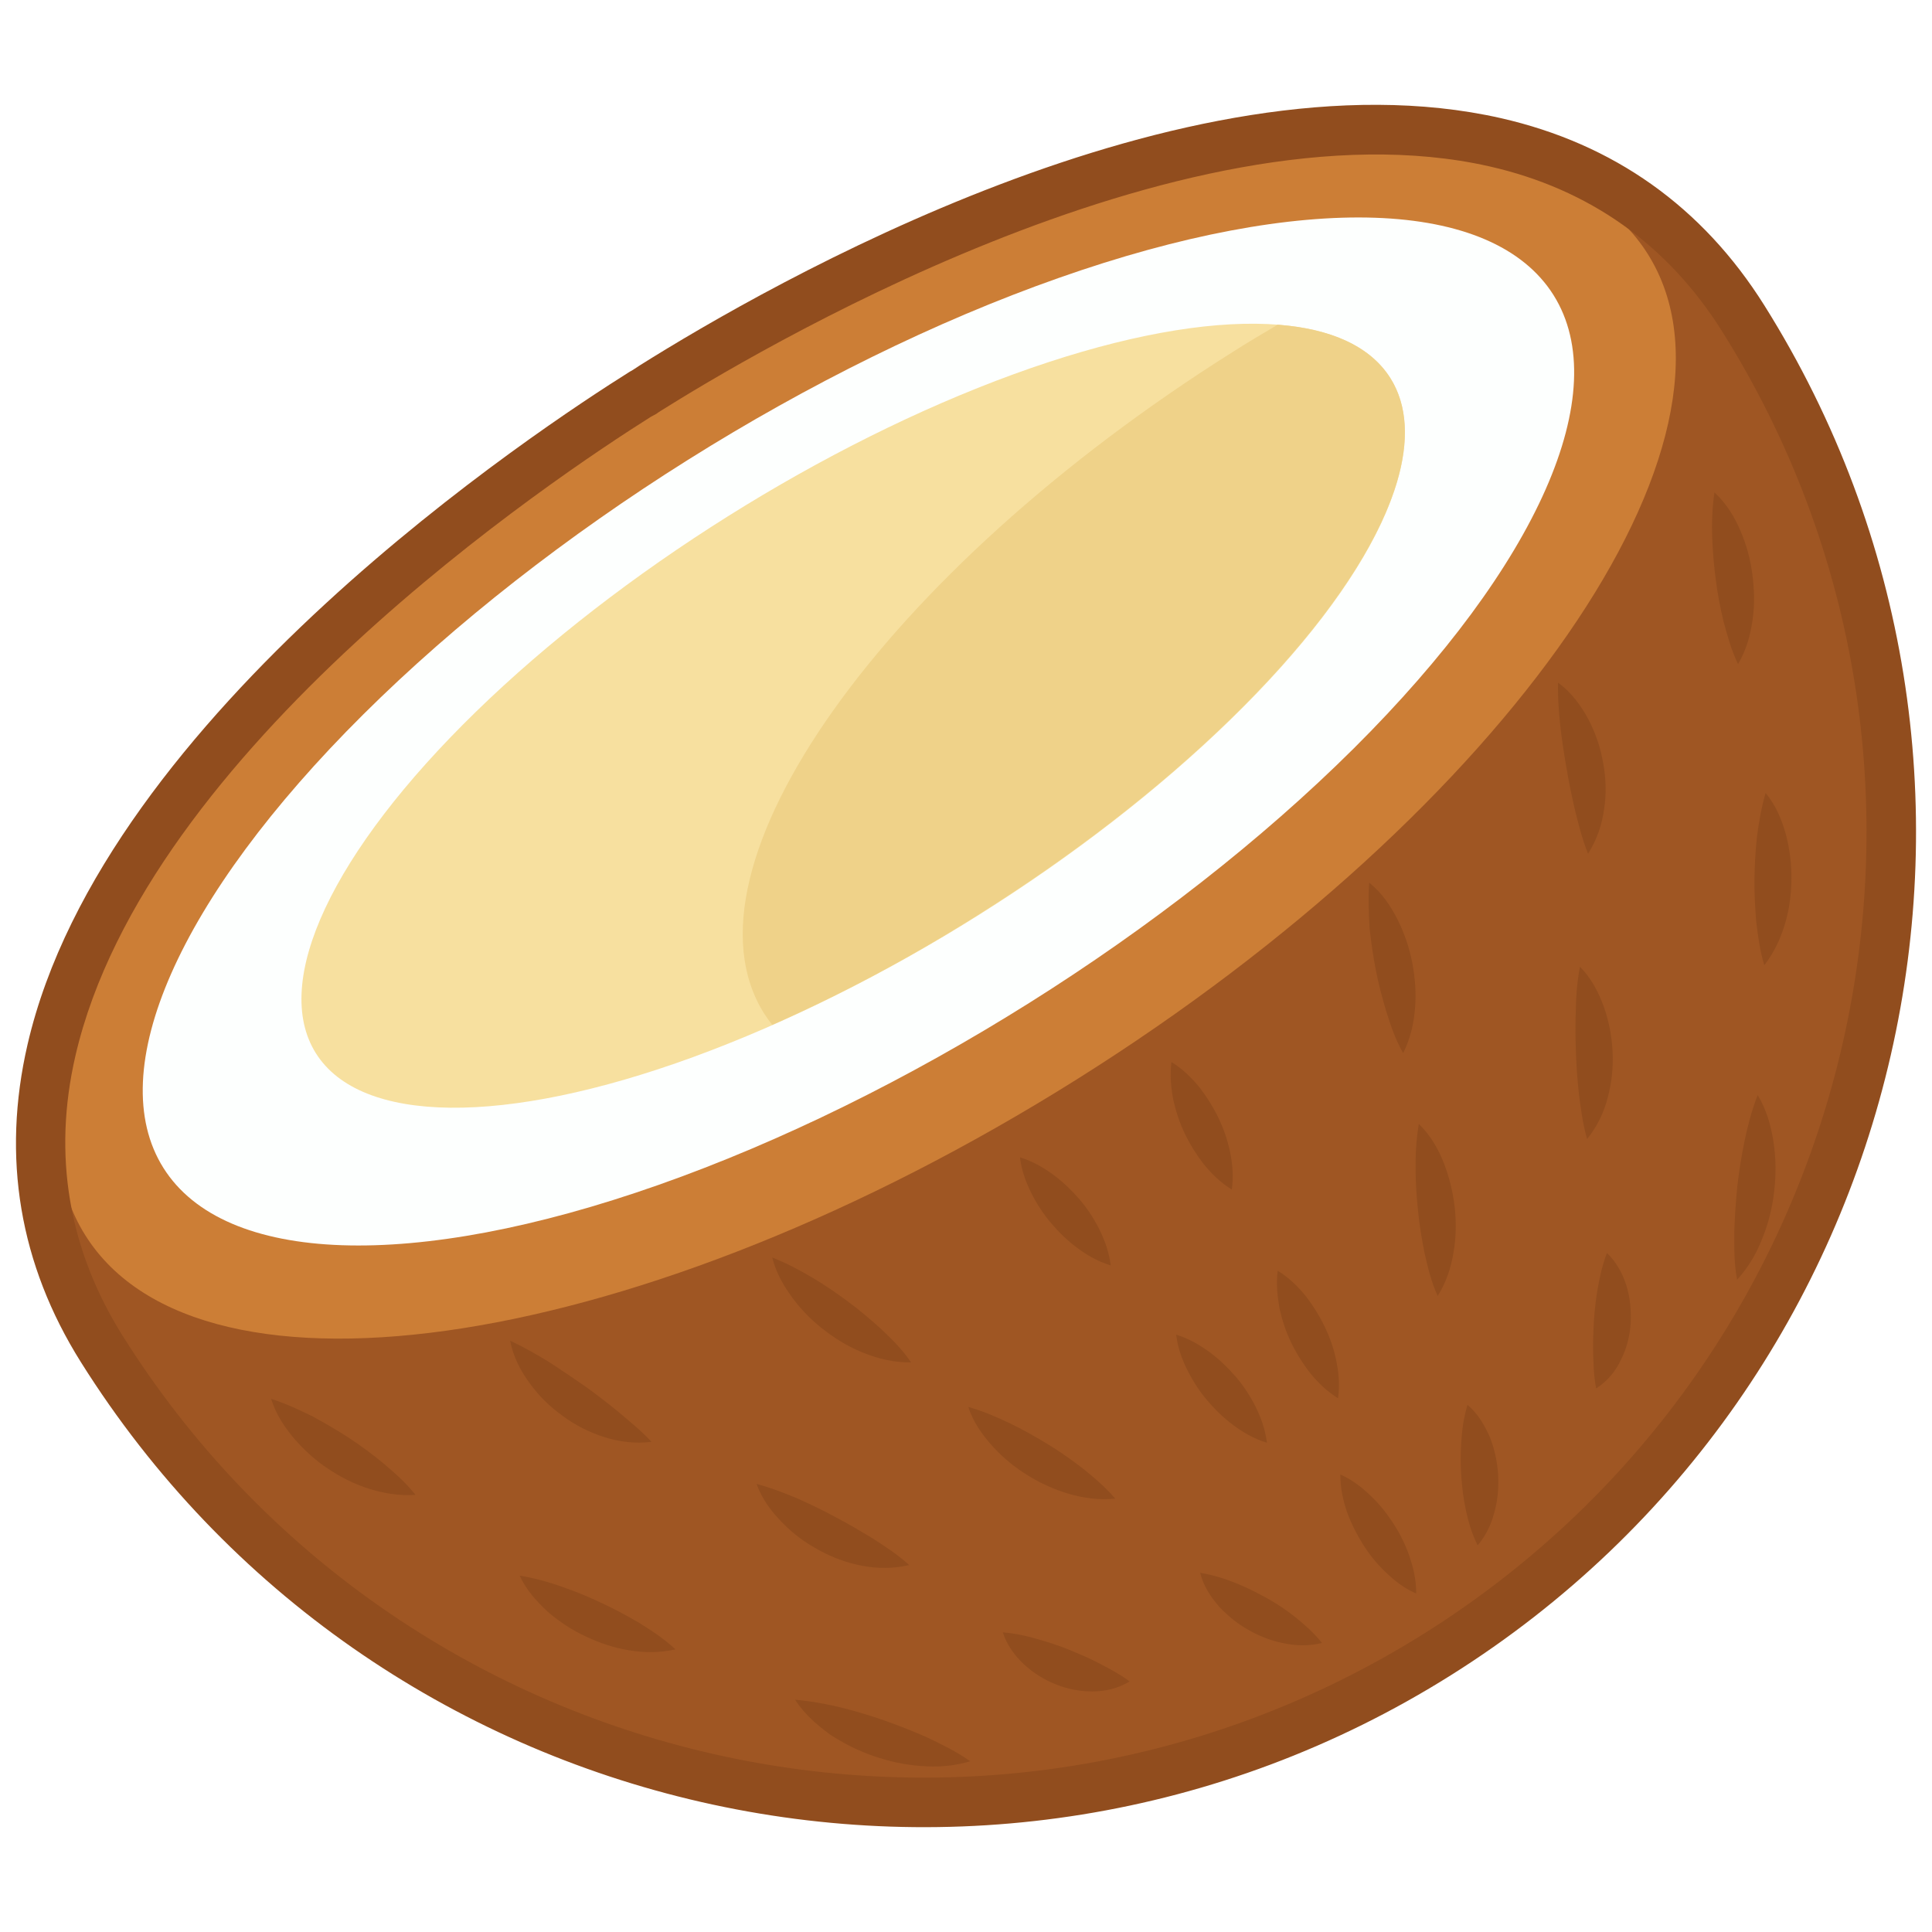
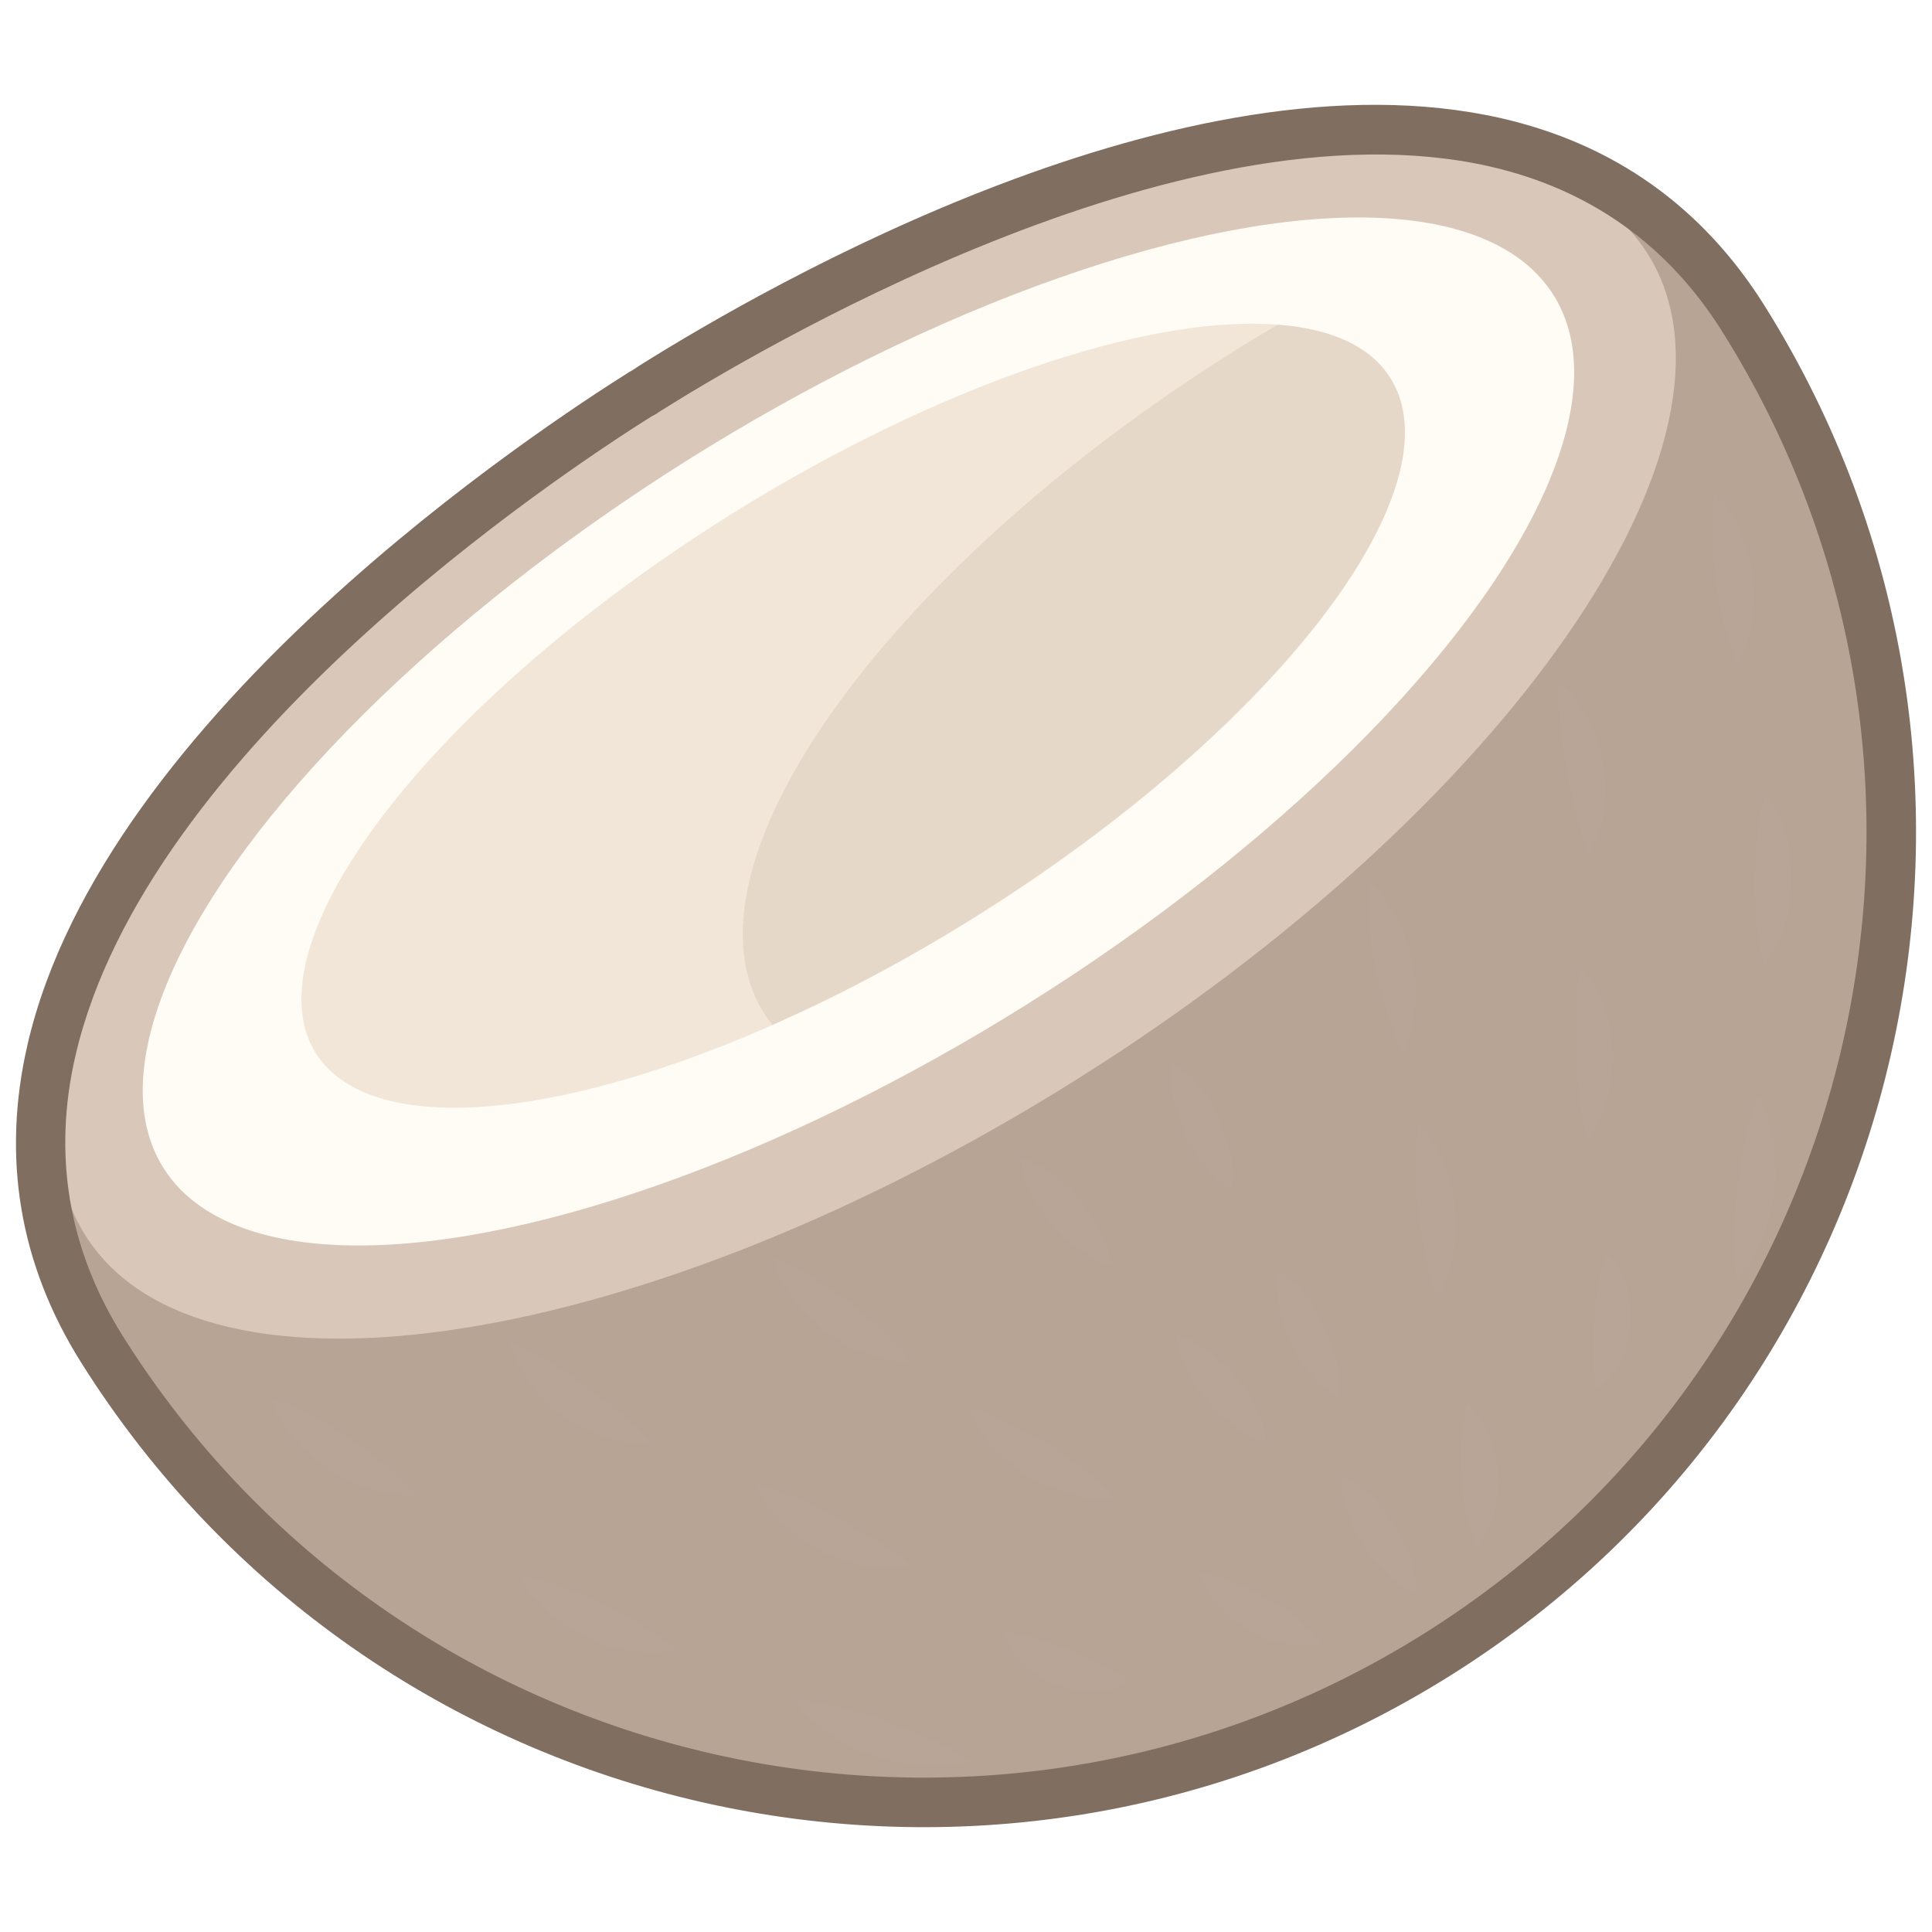
<svg xmlns="http://www.w3.org/2000/svg" t="1784206190984" class="icon" viewBox="0 0 1024 1024" version="1.1" p-id="2026" width="200" height="200">
-   <path d="M923.9 168.8C1074.7 409 1002.4 726 762 876.8 521.7 1027.7 204.8 955.3 54 715-96.8 474.7 325.5 217.7 341.7 207.4c20.2-12.4 431.4-278.8 582.2-38.6z m0 0" fill="#9F5623" p-id="2027" />
-   <path d="M45.2 654.7c61.5 98 296.8 61 525.5-82.6s364.2-339.4 302.7-437.4-296.8-61-525.5 82.6S-16.3 556.7 45.2 654.7z m0 0" fill="#CC7E36" p-id="2028" />
-   <path d="M86.6 619c32.3 51.4 132.3 54.9 262.5 9 130.1-45.8 270.5-134 368.4-231.3 97.8-97.3 138.2-188.9 105.9-240.3-32.3-51.4-132.4-54.9-262.5-9-130.1 45.8-270.5 134-368.4 231.3C94.6 476 54.3 567.6 86.6 619z m0 0" fill="#FDFFFE" p-id="2029" />
-   <path d="M167.4 558.2c23.7 37.8 99.9 38.6 199.9 2.1s208.6-104.6 284.8-178.8c76.3-74.2 108.6-143.2 84.9-181-23.7-37.8-99.9-38.6-199.9-2.1S328.5 303 252.3 377.2c-76.2 74.2-108.6 143.2-84.9 181z m0 0" fill="#F7E09F" p-id="2030" />
-   <path d="M404.9 537c1.4 2.2 2.9 4.3 4.4 6.2 35.3-15.6 72.2-35 109.1-58.3 157.3-98.8 255.2-226.1 218.5-284.5-10.7-17-31.6-26.2-59.7-28.3-8 4.7-15.9 9.4-23.9 14.5C468 303.2 356.7 460.1 404.9 537z m0 0" fill="#EFD289" p-id="2031" />
-   <path d="M769 887.9c-245.9 154.5-571.7 80-726.1-165.9C10.3 670.1 0.8 613.4 14.6 553.6 55.1 378.1 287.7 226 333.8 197l1.1-0.6 1.4-0.9c1-0.6 1.9-1.3 2.9-1.9 68.3-42.9 288.3-169 456.2-131 59.9 13.6 106.9 47 139.7 99.2 154.4 246 79.8 571.7-166.1 726.1z m-424-667C295 252.4 77.6 397 40 559.5 27.8 612.2 36.3 662.2 65 708c146.8 233.7 456.3 304.4 690 157.7 233.7-146.8 304.6-456.3 157.8-690-28.9-46.1-70.5-75.5-123.3-87.5C624.9 50.9 395 189.7 350.3 217.7l-1.4 0.9-1.1 0.8c-1 0.5-1.9 1-2.8 1.5z m0 0" fill="#914D1E" p-id="2032" />
-   <path d="M540.6 613.4c7.1 2.2 12.7 5.6 17.9 9.4 5.1 3.8 9.7 8.3 13.7 12.9 4.1 4.8 7.5 10 10.4 15.7 2.8 5.7 5.2 11.9 6.1 19.3-7.1-2.2-12.8-5.6-17.9-9.4-5.1-3.8-9.7-8.3-13.6-12.9-4.1-4.8-7.5-10-10.4-15.7-2.9-5.8-5.3-11.9-6.2-19.3z m82.8 94c7.1 2.2 12.7 5.6 17.9 9.4 5.1 3.8 9.7 8.3 13.7 12.9 4.1 4.8 7.5 10 10.4 15.7 2.8 5.7 5.2 11.9 6.1 19.3-7.1-2.2-12.8-5.6-17.9-9.4-5.1-3.8-9.7-8.3-13.6-12.9-4.1-4.8-7.5-10-10.4-15.7-2.9-5.7-5.3-11.8-6.2-19.3z m-2.5-144.5c6.3 3.9 10.9 8.6 15 13.6 3.9 5.1 7.2 10.4 9.9 16s4.8 11.6 6.1 17.8c1.3 6.3 2 12.8 1 20.2-6.3-3.9-10.9-8.6-15-13.6-3.9-5.1-7.2-10.4-9.9-16s-4.7-11.6-6.1-17.8c-1.2-6.2-1.9-12.8-1-20.2z m89.5 218.6c6.7 3 11.9 7.2 16.5 11.7 4.6 4.4 8.5 9.4 11.8 14.6 3.4 5.2 6.2 10.9 8.3 16.9 2 6.1 3.7 12.4 3.6 19.9-6.9-3-11.9-7.2-16.6-11.7-4.6-4.4-8.5-9.4-11.8-14.7-3.3-5.3-6.1-10.9-8.3-16.9-2-5.9-3.5-12.4-3.5-19.8z m-33.2-108c6.3 3.9 10.9 8.6 15 13.6 3.9 5.1 7.2 10.4 9.9 16s4.8 11.6 6.1 17.8c1.3 6.3 2 12.8 1 20.2-6.3-3.9-10.9-8.6-15-13.6-3.9-5.1-7.2-10.4-9.9-16s-4.7-11.6-6.1-17.8c-1.1-6.4-1.9-12.8-1-20.2z m0 0M143.7 741.4c8.3 2.7 15.2 6 22.1 9.4 6.7 3.6 13.1 7.4 19.3 11.4 6.2 4.1 12.2 8.5 18 13.3 5.8 5 11.7 9.9 17.1 16.8-8.6 0.6-16.8-0.8-24.5-3.2-7.7-2.4-15-6.1-21.6-10.5-6.7-4.4-12.7-9.8-18-15.9-5.1-6-9.8-12.9-12.4-21.3z m265.6-74.9c8.1 3.2 14.9 6.9 21.5 10.8 6.5 3.9 12.7 8.1 18.7 12.6 6 4.4 11.7 9.3 17.3 14.3 5.6 5.3 11.2 10.7 16.1 17.9-8.8 0.1-16.8-1.8-24.3-4.7-7.6-2.9-14.6-7-20.9-11.8-6.5-4.8-12.2-10.5-17.1-16.9-4.9-6.6-9.2-13.7-11.3-22.2z m103.9 79.2c8.4 2.4 15.4 5.5 22.3 8.8 6.9 3.3 13.3 7 19.6 10.8 6.3 3.8 12.4 8.1 18.4 12.7 6 4.8 11.9 9.7 17.6 16.3-8.6 0.9-16.8-0.3-24.5-2.5-7.7-2.3-15.1-5.6-21.8-9.8-6.9-4.2-13.1-9.3-18.5-15.2-5.5-6.1-10.4-12.8-13.1-21.1z m122.9 87.9c7.4 1.3 13.3 3.2 19 5.5 5.7 2.3 11 5 16.3 7.9 5.2 2.9 10.2 6.2 15 10 4.8 3.9 9.6 8 14.3 13.8-7.2 1.8-14.1 1.5-20.6 0.1-6.6-1.3-12.7-3.8-18.4-7-5.7-3.2-10.9-7.4-15.5-12.3-4.4-5.1-8.3-10.8-10.1-18z m-360.7 1.5c8.5 1.4 15.9 3.6 23 6.1 7.1 2.5 14 5.3 20.6 8.5 6.7 3.1 13.2 6.6 19.7 10.4 6.5 4.1 12.9 8.1 19.3 14.1-8.4 1.9-16.6 1.8-24.5 0.5-8-1.3-15.6-3.8-22.7-7.2-7.2-3.3-14-7.7-20.1-12.9-6-5.5-11.6-11.6-15.3-19.5z m146 65.8c9.1 0.8 17.3 2.4 25.1 4.3 7.9 2 15.5 4.3 23.1 7 7.5 2.7 15 5.6 22.3 8.9 7.4 3.6 14.9 7.1 22.3 12.4-8.8 2.7-17.6 3.2-26.2 2.5-8.6-0.6-17-2.5-25.1-5.3-8.1-2.8-15.7-6.6-23-11.4-6.8-5-13.5-10.7-18.5-18.4z m-151-190.3c7.9 3.7 14.6 7.6 21.1 11.6 6.3 4.1 12.4 8.3 18.4 12.4 6 4.3 11.8 8.8 17.6 13.5 5.8 5 11.8 9.6 17.8 16.1-8.6 1.1-17.1 0-25-2.5-7.9-2.5-15.4-6.3-22-11.2-6.7-4.8-12.6-10.5-17.5-17.3-4.8-6.5-8.8-14-10.4-22.6zM401 786.5c8.4 2.3 15.5 5.1 22.5 8.1 6.9 3.1 13.5 6.3 19.9 9.8 6.5 3.4 12.7 7.1 19.2 11 6.3 4.2 12.7 8.1 19.3 14.1-8.4 2-16.9 1.9-24.9 0.4s-15.7-4.3-22.9-8.3c-7.1-3.8-13.7-8.6-19.4-14.5-5.7-5.8-10.8-12.4-13.7-20.6z m130.5 78.7c7.2 0.6 13.2 2 18.9 3.7 5.7 1.6 11 3.4 16.3 5.5 5.2 2.2 10.3 4.3 15.5 7 5.2 2.8 10.5 5.3 16.5 9.8-6.2 3.8-13.1 5.3-19.8 5.3-6.7 0-13.3-1.3-19.4-3.8-6.1-2.4-11.8-6-16.6-10.4-5-4.7-9.1-10.1-11.4-17.1z m0 0M908.7 261c6.5 6 10.7 13.1 13.8 20.4 3.2 7.4 5.3 15.2 6.3 23.1 1 7.9 1.3 16 0.1 24-1.1 8-3.3 16-7.7 23.5-3.8-7.9-5.7-15.4-7.7-22.7-1.8-7.4-3.2-14.7-4.1-22.1-1-7.4-1.6-14.7-1.9-22.3-0.2-7.5-0.1-15.3 1.2-23.9z m-183 206.8c6.9 5.6 11.4 12.4 15.1 19.7 3.6 7.2 6.2 14.9 7.7 22.7 1.5 7.9 2.2 15.9 1.5 24-0.6 8.1-2.4 16.1-6.3 24-4.3-7.6-6.7-15-9-22.3-2.2-7.4-4.1-14.5-5.5-21.8-1.4-7.4-2.5-14.6-3.3-22.2-0.4-7.7-0.8-15.4-0.2-24.1zM752 595.7c6.3 6.1 10.3 13.3 13.3 20.8 2.9 7.5 4.8 15.4 5.7 23.2 0.9 8 0.8 16-0.6 24-1.3 8-3.8 15.9-8.4 23.2-3.6-8-5.3-15.5-7-23-1.5-7.5-2.7-14.7-3.4-22.1-0.8-7.4-1.3-14.7-1.3-22.3-0.1-7.6 0.3-15.3 1.7-23.8z m25.8 148.9c5.7 4.8 9.1 10.9 11.8 17 2.5 6.2 3.9 12.7 4.4 19.3 0.4 6.6 0 13.2-1.7 19.7-1.6 6.5-4.3 12.8-9.1 18.5-3.3-6.7-5-12.8-6.3-18.9-1.3-6.1-2-11.9-2.4-17.9-0.4-6-0.4-11.9 0-18 0.4-6.4 1.2-12.6 3.3-19.7z m158-324.3c5.6 6.7 8.6 14.3 10.8 22.1 2 7.7 3 15.7 2.9 23.6-0.1 8-1.1 15.9-3.4 23.6-2.3 7.7-5.7 15.2-11 22-2.5-8.4-3.4-16-4.3-23.5-0.6-7.5-1-14.9-0.9-22.2 0.1-7.4 0.5-14.7 1.3-22.2 1-7.5 2.2-15.1 4.6-23.4z m-4.2 160.1c4.8 7.9 7.1 16.5 8.4 24.9 1.3 8.5 1.4 17.1 0.4 25.6-0.9 8.5-2.9 16.9-6.1 24.9-3 8-7.4 15.7-13.6 22.5-1.7-9.1-1.5-17.4-1.5-25.5 0.3-8.1 0.8-16.1 1.6-24 0.9-7.9 2.2-15.9 3.8-23.9 1.7-8 3.7-16 7-24.5zM825.8 361.8c7.1 5.2 12.1 12.1 16 19.3 3.8 7.2 6.5 15.1 7.9 23.2 1.5 8.1 1.8 16.4 0.5 24.6-1.1 8.1-3.8 16.2-8.5 23.6-3.3-8.3-5-15.6-6.9-23-1.7-7.4-3.2-14.5-4.4-21.7-1.3-7.2-2.4-14.5-3.3-22-0.8-7.6-1.5-15.4-1.3-24z m11.6 150.6c6.2 6.2 9.9 13.7 12.7 21.3 2.7 7.6 4.2 15.7 4.6 23.7 0.4 8.1-0.4 16.2-2.5 24.1-2 7.9-5.6 15.6-11 22.2-2.4-8.4-3.3-16-4.3-23.5-0.8-7.5-1.4-14.7-1.6-22.1-0.3-7.4-0.4-14.6-0.1-22.2 0.1-7.4 0.6-15 2.2-23.5z m14.3 151.7c5.3 5.1 8.4 11.2 10.4 17.5 1.9 6.3 2.5 12.9 2.2 19.6-0.4 6.6-2 13.1-5 19.2-2.8 6.1-7.2 11.6-13.3 15.5-1.4-7.2-1.4-13.2-1.6-19-0.1-5.8 0.1-11.3 0.4-16.9 0.4-5.6 1-11.2 2-17 1.1-6.1 2.3-12 4.9-18.9z m0 0" fill="#914D1E" p-id="2033" />
+   <path d="M923.9 168.8C1074.7 409 1002.4 726 762 876.8 521.7 1027.7 204.8 955.3 54 715-96.8 474.7 325.5 217.7 341.7 207.4c20.2-12.4 431.4-278.8 582.2-38.6z m0 0" fill="#b8a494" p-id="2027" />
+   <path d="M45.2 654.7c61.5 98 296.8 61 525.5-82.6s364.2-339.4 302.7-437.4-296.8-61-525.5 82.6S-16.3 556.7 45.2 654.7z m0 0" fill="#d9c8b9" p-id="2028" />
+   <path d="M86.6 619c32.3 51.4 132.3 54.9 262.5 9 130.1-45.8 270.5-134 368.4-231.3 97.8-97.3 138.2-188.9 105.9-240.3-32.3-51.4-132.4-54.9-262.5-9-130.1 45.8-270.5 134-368.4 231.3C94.6 476 54.3 567.6 86.6 619z m0 0" fill="#fffbf5" p-id="2029" />
+   <path d="M167.4 558.2c23.7 37.8 99.9 38.6 199.9 2.1s208.6-104.6 284.8-178.8c76.3-74.2 108.6-143.2 84.9-181-23.7-37.8-99.9-38.6-199.9-2.1S328.5 303 252.3 377.2c-76.2 74.2-108.6 143.2-84.9 181z m0 0" fill="#f2e6d9" p-id="2030" />
+   <path d="M404.9 537c1.4 2.2 2.9 4.3 4.4 6.2 35.3-15.6 72.2-35 109.1-58.3 157.3-98.8 255.2-226.1 218.5-284.5-10.7-17-31.6-26.2-59.7-28.3-8 4.7-15.9 9.4-23.9 14.5C468 303.2 356.7 460.1 404.9 537z m0 0" fill="#e6d8c9" p-id="2031" />
+   <path d="M769 887.9c-245.9 154.5-571.7 80-726.1-165.9C10.3 670.1 0.8 613.4 14.6 553.6 55.1 378.1 287.7 226 333.8 197l1.1-0.6 1.4-0.9c1-0.6 1.9-1.3 2.9-1.9 68.3-42.9 288.3-169 456.2-131 59.9 13.6 106.9 47 139.7 99.2 154.4 246 79.8 571.7-166.1 726.1z m-424-667C295 252.4 77.6 397 40 559.5 27.8 612.2 36.3 662.2 65 708c146.8 233.7 456.3 304.4 690 157.7 233.7-146.8 304.6-456.3 157.8-690-28.9-46.1-70.5-75.5-123.3-87.5C624.9 50.9 395 189.7 350.3 217.7l-1.4 0.9-1.1 0.8c-1 0.5-1.9 1-2.8 1.5z m0 0" fill="#806e60" p-id="2032" />
+   <path d="M540.6 613.4c7.1 2.2 12.7 5.6 17.9 9.4 5.1 3.8 9.7 8.3 13.7 12.9 4.1 4.8 7.5 10 10.4 15.7 2.8 5.7 5.2 11.9 6.1 19.3-7.1-2.2-12.8-5.6-17.9-9.4-5.1-3.8-9.7-8.3-13.6-12.9-4.1-4.8-7.5-10-10.4-15.7-2.9-5.8-5.3-11.9-6.2-19.3z m82.8 94c7.1 2.2 12.7 5.6 17.9 9.4 5.1 3.8 9.7 8.3 13.7 12.9 4.1 4.8 7.5 10 10.4 15.7 2.8 5.7 5.2 11.9 6.1 19.3-7.1-2.2-12.8-5.6-17.9-9.4-5.1-3.8-9.7-8.3-13.6-12.9-4.1-4.8-7.5-10-10.4-15.7-2.9-5.7-5.3-11.8-6.2-19.3z m-2.5-144.5c6.3 3.9 10.9 8.6 15 13.6 3.9 5.1 7.2 10.4 9.9 16s4.8 11.6 6.1 17.8c1.3 6.3 2 12.8 1 20.2-6.3-3.9-10.9-8.6-15-13.6-3.9-5.1-7.2-10.4-9.9-16s-4.7-11.6-6.1-17.8c-1.2-6.2-1.9-12.8-1-20.2z m89.5 218.6c6.7 3 11.9 7.2 16.5 11.7 4.6 4.4 8.5 9.4 11.8 14.6 3.4 5.2 6.2 10.9 8.3 16.9 2 6.1 3.7 12.4 3.6 19.9-6.9-3-11.9-7.2-16.6-11.7-4.6-4.4-8.5-9.4-11.8-14.7-3.3-5.3-6.1-10.9-8.3-16.9-2-5.9-3.5-12.4-3.5-19.8z m-33.2-108c6.3 3.9 10.9 8.6 15 13.6 3.9 5.1 7.2 10.4 9.9 16s4.8 11.6 6.1 17.8c1.3 6.3 2 12.8 1 20.2-6.3-3.9-10.9-8.6-15-13.6-3.9-5.1-7.2-10.4-9.9-16s-4.7-11.6-6.1-17.8c-1.1-6.4-1.9-12.8-1-20.2z m0 0M143.7 741.4c8.3 2.7 15.2 6 22.1 9.4 6.7 3.6 13.1 7.4 19.3 11.4 6.2 4.1 12.2 8.5 18 13.3 5.8 5 11.7 9.9 17.1 16.8-8.6 0.6-16.8-0.8-24.5-3.2-7.7-2.4-15-6.1-21.6-10.5-6.7-4.4-12.7-9.8-18-15.9-5.1-6-9.8-12.9-12.4-21.3z m265.6-74.9c8.1 3.2 14.9 6.9 21.5 10.8 6.5 3.9 12.7 8.1 18.7 12.6 6 4.4 11.7 9.3 17.3 14.3 5.6 5.3 11.2 10.7 16.1 17.9-8.8 0.1-16.8-1.8-24.3-4.7-7.6-2.9-14.6-7-20.9-11.8-6.5-4.8-12.2-10.5-17.1-16.9-4.9-6.6-9.2-13.7-11.3-22.2z m103.9 79.2c8.4 2.4 15.4 5.5 22.3 8.8 6.9 3.3 13.3 7 19.6 10.8 6.3 3.8 12.4 8.1 18.4 12.7 6 4.8 11.9 9.7 17.6 16.3-8.6 0.9-16.8-0.3-24.5-2.5-7.7-2.3-15.1-5.6-21.8-9.8-6.9-4.2-13.1-9.3-18.5-15.2-5.5-6.1-10.4-12.8-13.1-21.1z m122.9 87.9c7.4 1.3 13.3 3.2 19 5.5 5.7 2.3 11 5 16.3 7.9 5.2 2.9 10.2 6.2 15 10 4.8 3.9 9.6 8 14.3 13.8-7.2 1.8-14.1 1.5-20.6 0.1-6.6-1.3-12.7-3.8-18.4-7-5.7-3.2-10.9-7.4-15.5-12.3-4.4-5.1-8.3-10.8-10.1-18z m-360.7 1.5c8.5 1.4 15.9 3.6 23 6.1 7.1 2.5 14 5.3 20.6 8.5 6.7 3.1 13.2 6.6 19.7 10.4 6.5 4.1 12.9 8.1 19.3 14.1-8.4 1.9-16.6 1.8-24.5 0.5-8-1.3-15.6-3.8-22.7-7.2-7.2-3.3-14-7.7-20.1-12.9-6-5.5-11.6-11.6-15.3-19.5z m146 65.8c9.1 0.8 17.3 2.4 25.1 4.3 7.9 2 15.5 4.3 23.1 7 7.5 2.7 15 5.6 22.3 8.9 7.4 3.6 14.9 7.1 22.3 12.4-8.8 2.7-17.6 3.2-26.2 2.5-8.6-0.6-17-2.5-25.1-5.3-8.1-2.8-15.7-6.6-23-11.4-6.8-5-13.5-10.7-18.5-18.4z m-151-190.3c7.9 3.7 14.6 7.6 21.1 11.6 6.3 4.1 12.4 8.3 18.4 12.4 6 4.3 11.8 8.8 17.6 13.5 5.8 5 11.8 9.6 17.8 16.1-8.6 1.1-17.1 0-25-2.5-7.9-2.5-15.4-6.3-22-11.2-6.7-4.8-12.6-10.5-17.5-17.3-4.8-6.5-8.8-14-10.4-22.6zM401 786.5c8.4 2.3 15.5 5.1 22.5 8.1 6.9 3.1 13.5 6.3 19.9 9.8 6.5 3.4 12.7 7.1 19.2 11 6.3 4.2 12.7 8.1 19.3 14.1-8.4 2-16.9 1.9-24.9 0.4s-15.7-4.3-22.9-8.3c-7.1-3.8-13.7-8.6-19.4-14.5-5.7-5.8-10.8-12.4-13.7-20.6z m130.5 78.7c7.2 0.6 13.2 2 18.9 3.7 5.7 1.6 11 3.4 16.3 5.5 5.2 2.2 10.3 4.3 15.5 7 5.2 2.8 10.5 5.3 16.5 9.8-6.2 3.8-13.1 5.3-19.8 5.3-6.7 0-13.3-1.3-19.4-3.8-6.1-2.4-11.8-6-16.6-10.4-5-4.7-9.1-10.1-11.4-17.1z m0 0M908.7 261c6.5 6 10.7 13.1 13.8 20.4 3.2 7.4 5.3 15.2 6.3 23.1 1 7.9 1.3 16 0.1 24-1.1 8-3.3 16-7.7 23.5-3.8-7.9-5.7-15.4-7.7-22.7-1.8-7.4-3.2-14.7-4.1-22.1-1-7.4-1.6-14.7-1.9-22.3-0.2-7.5-0.1-15.3 1.2-23.9z m-183 206.8c6.9 5.6 11.4 12.4 15.1 19.7 3.6 7.2 6.2 14.9 7.7 22.7 1.5 7.9 2.2 15.9 1.5 24-0.6 8.1-2.4 16.1-6.3 24-4.3-7.6-6.7-15-9-22.3-2.2-7.4-4.1-14.5-5.5-21.8-1.4-7.4-2.5-14.6-3.3-22.2-0.4-7.7-0.8-15.4-0.2-24.1zM752 595.7c6.3 6.1 10.3 13.3 13.3 20.8 2.9 7.5 4.8 15.4 5.7 23.2 0.9 8 0.8 16-0.6 24-1.3 8-3.8 15.9-8.4 23.2-3.6-8-5.3-15.5-7-23-1.5-7.5-2.7-14.7-3.4-22.1-0.8-7.4-1.3-14.7-1.3-22.3-0.1-7.6 0.3-15.3 1.7-23.8z m25.8 148.9c5.7 4.8 9.1 10.9 11.8 17 2.5 6.2 3.9 12.7 4.4 19.3 0.4 6.6 0 13.2-1.7 19.7-1.6 6.5-4.3 12.8-9.1 18.5-3.3-6.7-5-12.8-6.3-18.9-1.3-6.1-2-11.9-2.4-17.9-0.4-6-0.4-11.9 0-18 0.4-6.4 1.2-12.6 3.3-19.7z m158-324.3c5.6 6.7 8.6 14.3 10.8 22.1 2 7.7 3 15.7 2.9 23.6-0.1 8-1.1 15.9-3.4 23.6-2.3 7.7-5.7 15.2-11 22-2.5-8.4-3.4-16-4.3-23.5-0.6-7.5-1-14.9-0.9-22.2 0.1-7.4 0.5-14.7 1.3-22.2 1-7.5 2.2-15.1 4.6-23.4z m-4.2 160.1c4.8 7.9 7.1 16.5 8.4 24.9 1.3 8.5 1.4 17.1 0.4 25.6-0.9 8.5-2.9 16.9-6.1 24.9-3 8-7.4 15.7-13.6 22.5-1.7-9.1-1.5-17.4-1.5-25.5 0.3-8.1 0.8-16.1 1.6-24 0.9-7.9 2.2-15.9 3.8-23.9 1.7-8 3.7-16 7-24.5zM825.8 361.8c7.1 5.2 12.1 12.1 16 19.3 3.8 7.2 6.5 15.1 7.9 23.2 1.5 8.1 1.8 16.4 0.5 24.6-1.1 8.1-3.8 16.2-8.5 23.6-3.3-8.3-5-15.6-6.9-23-1.7-7.4-3.2-14.5-4.4-21.7-1.3-7.2-2.4-14.5-3.3-22-0.8-7.6-1.5-15.4-1.3-24z m11.6 150.6c6.2 6.2 9.9 13.7 12.7 21.3 2.7 7.6 4.2 15.7 4.6 23.7 0.4 8.1-0.4 16.2-2.5 24.1-2 7.9-5.6 15.6-11 22.2-2.4-8.4-3.3-16-4.3-23.5-0.8-7.5-1.4-14.7-1.6-22.1-0.3-7.4-0.4-14.6-0.1-22.2 0.1-7.4 0.6-15 2.2-23.5z m14.3 151.7c5.3 5.1 8.4 11.2 10.4 17.5 1.9 6.3 2.5 12.9 2.2 19.6-0.4 6.6-2 13.1-5 19.2-2.8 6.1-7.2 11.6-13.3 15.5-1.4-7.2-1.4-13.2-1.6-19-0.1-5.8 0.1-11.3 0.4-16.9 0.4-5.6 1-11.2 2-17 1.1-6.1 2.3-12 4.9-18.9z m0 0" fill="#b8a597" p-id="2033" />
</svg>
